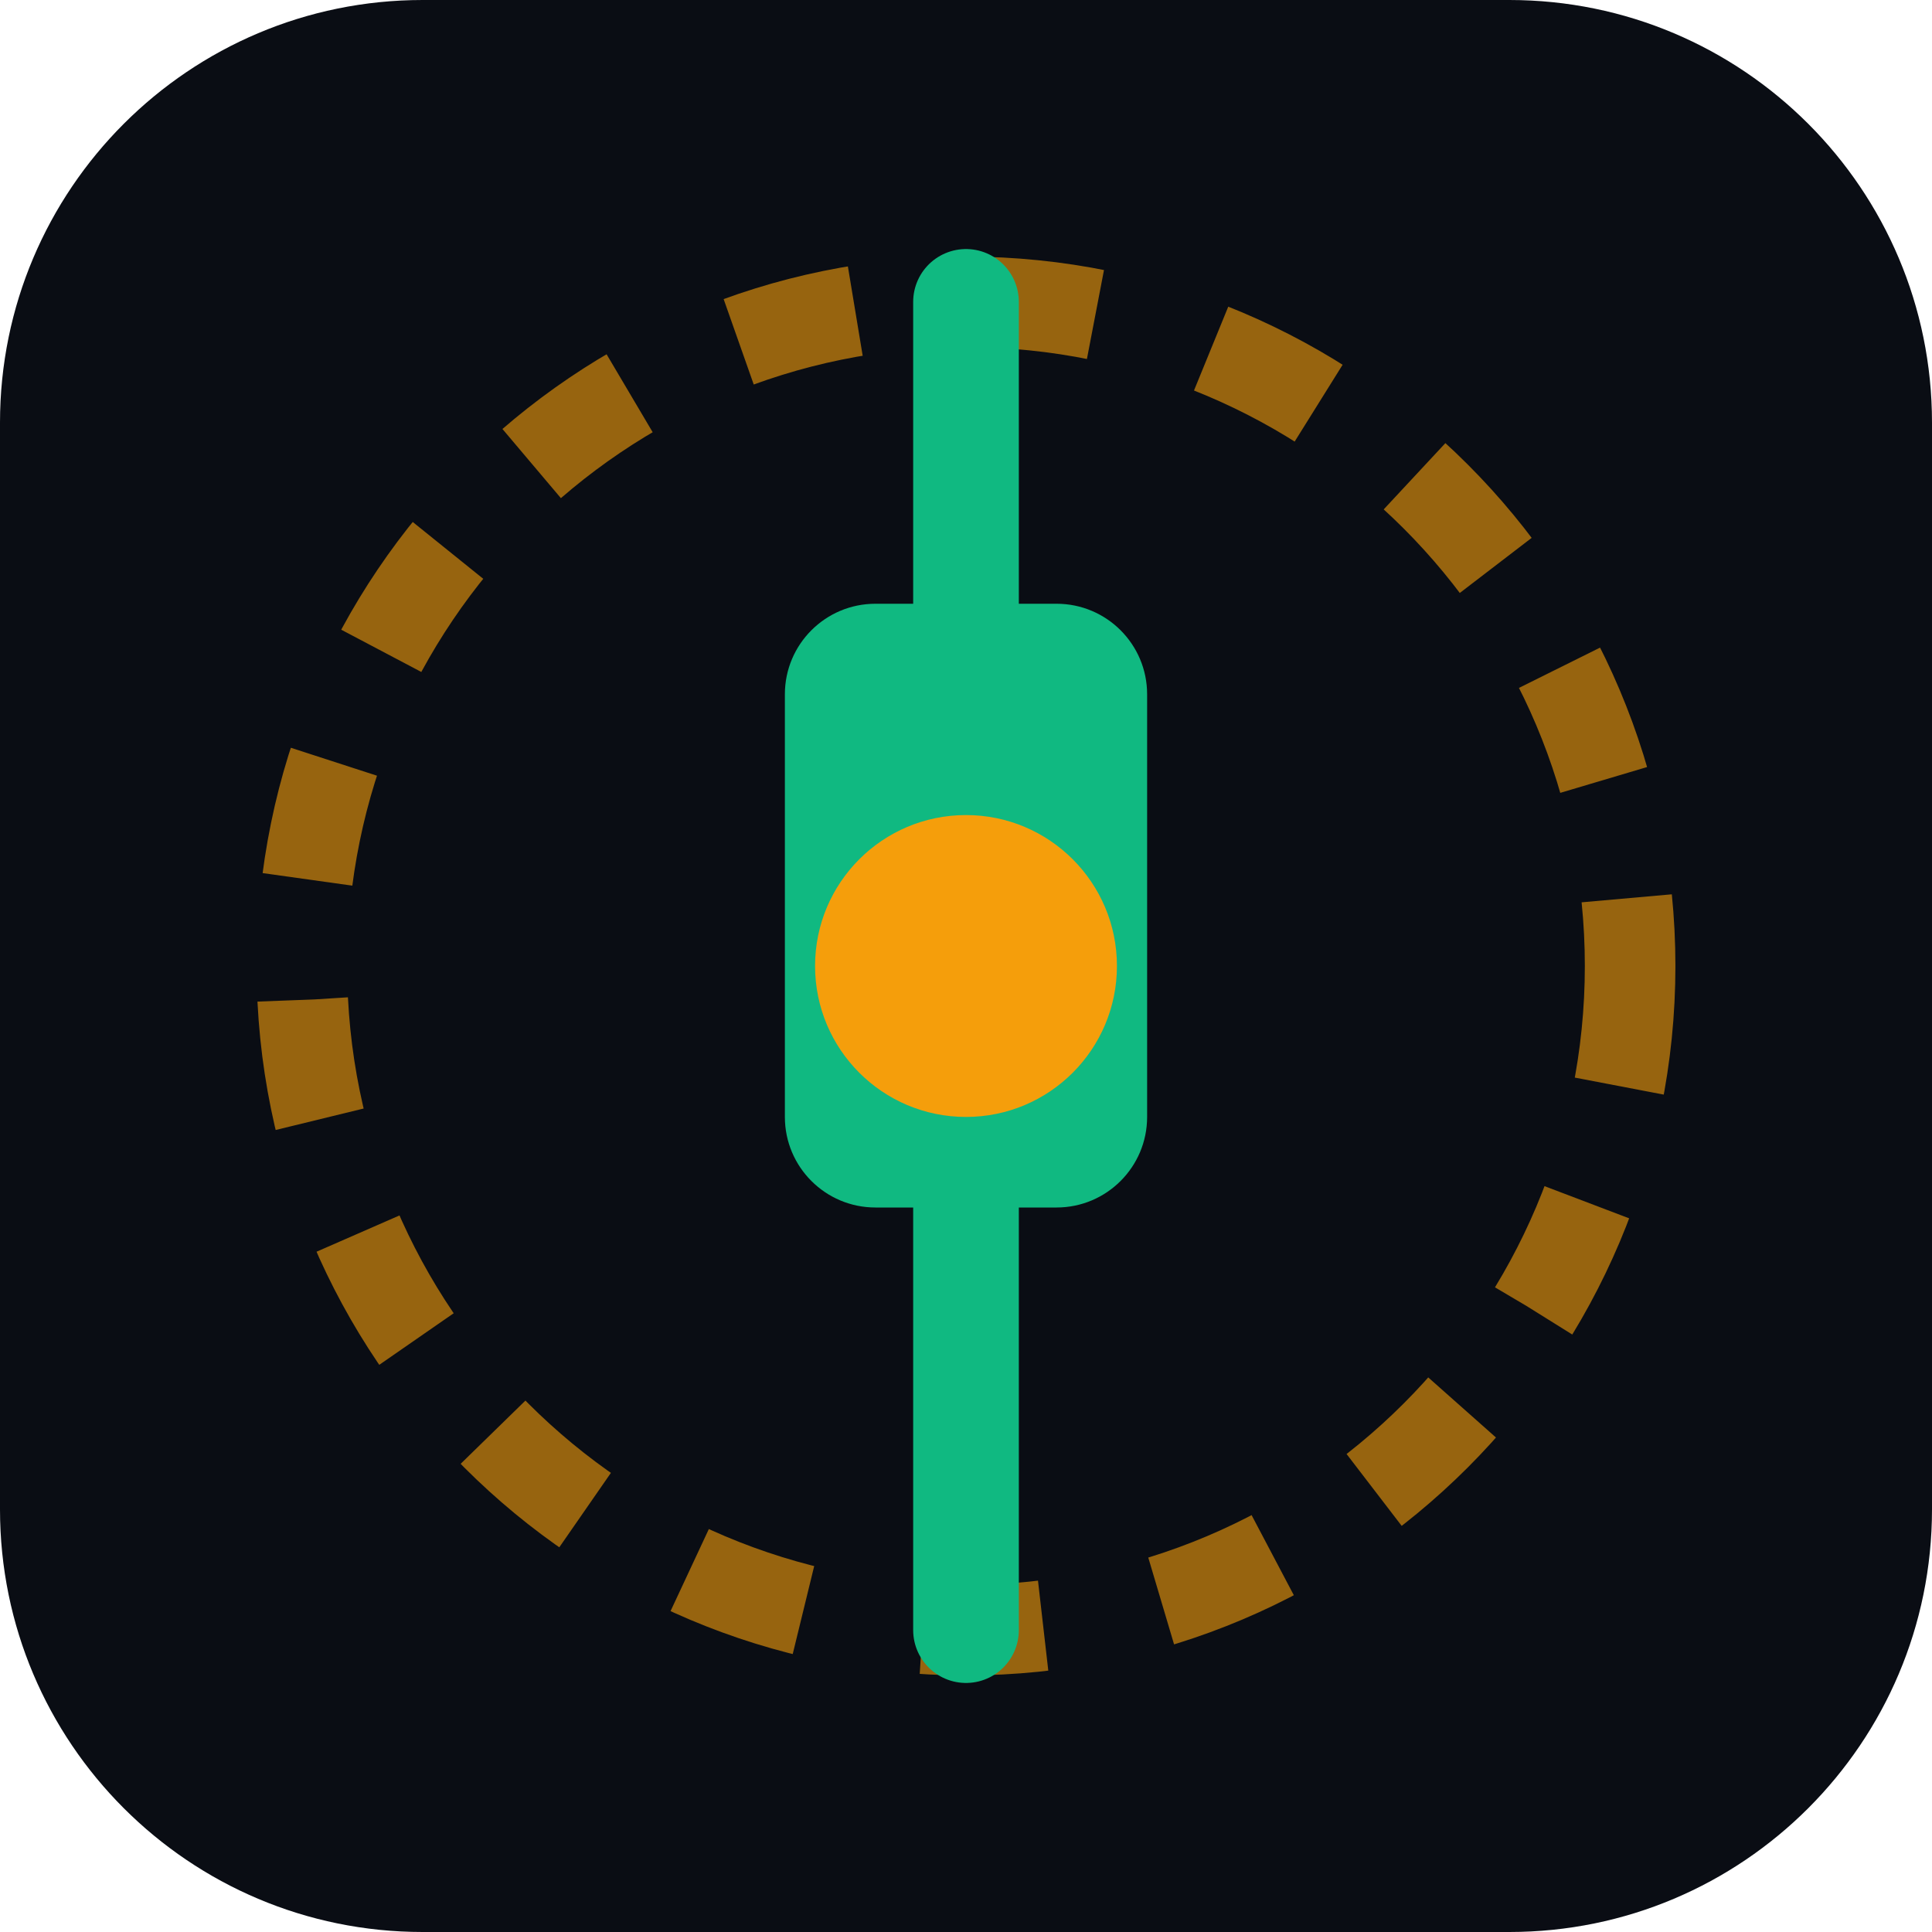
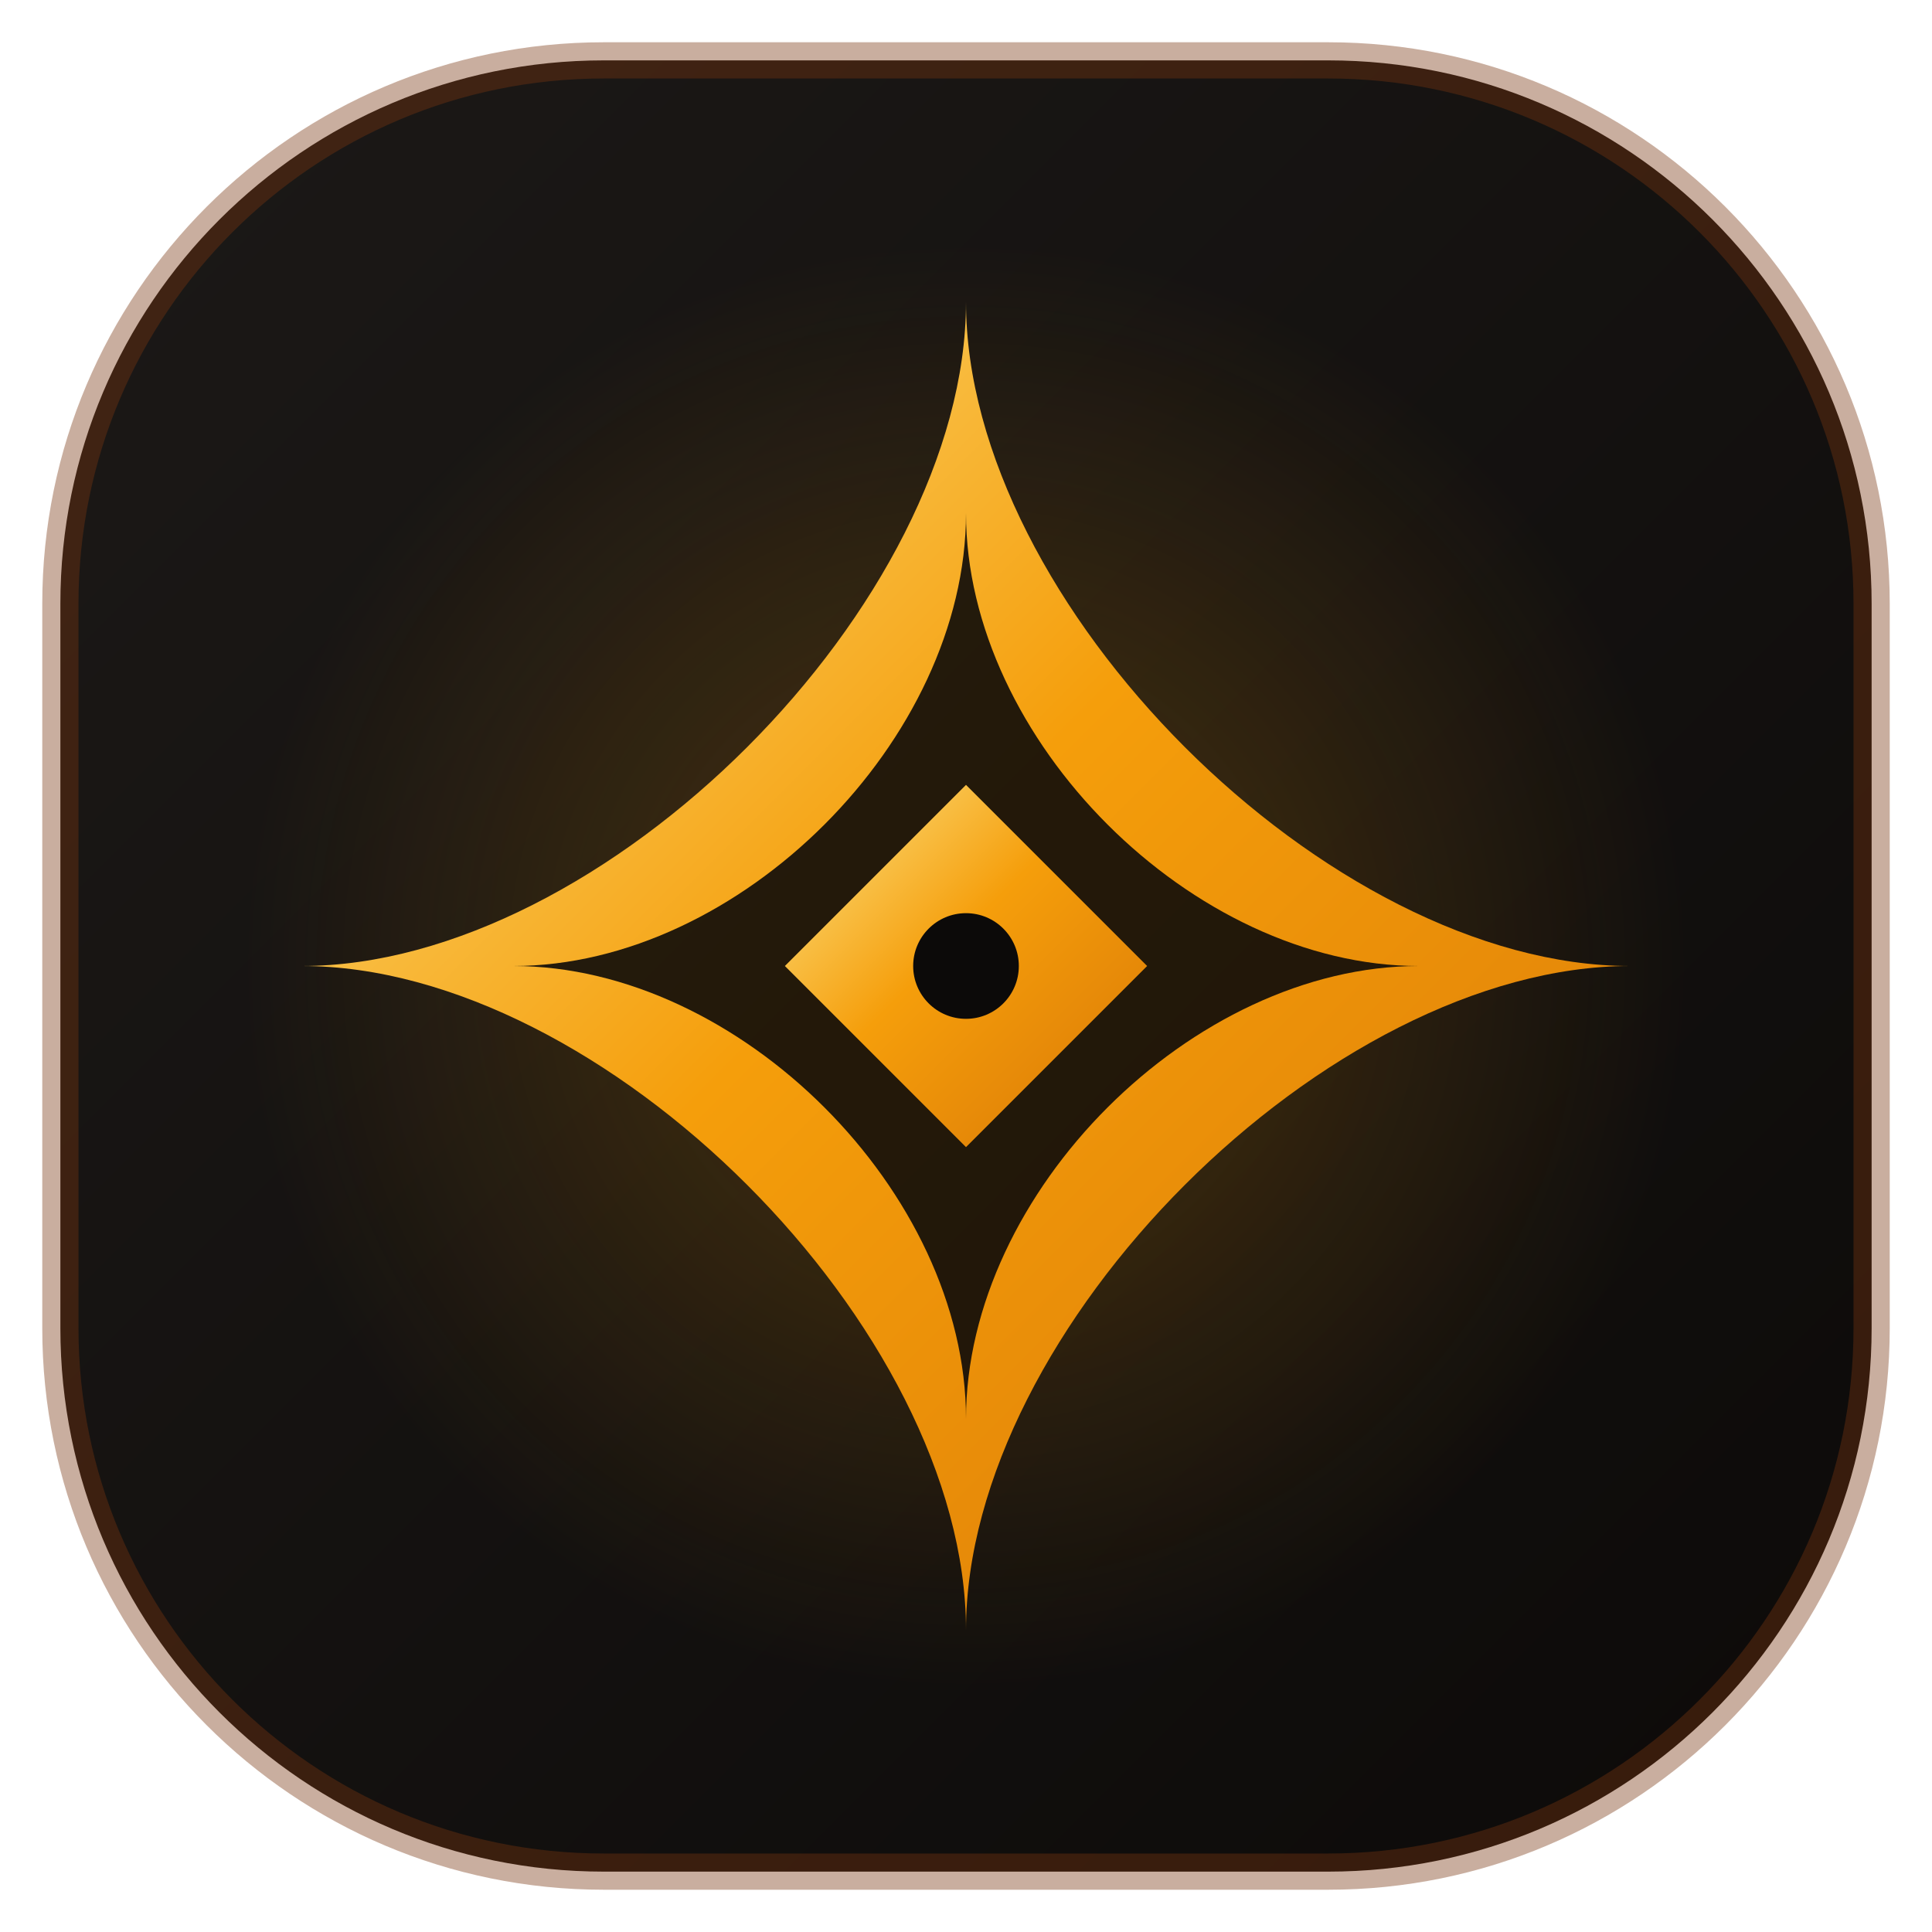
- <svg xmlns="http://www.w3.org/2000/svg" viewBox="0 0 32 32" fill="none">
-   <rect width="32" height="32" rx="7" fill="#0A0D14" />
-   <circle cx="16" cy="16" r="11" stroke="#F59E0B" stroke-width="1.5" stroke-dasharray="2 2" opacity="0.6" />
-   <line x1="16" y1="5" x2="16" y2="27" stroke="#10B981" stroke-width="1.75" stroke-linecap="round" />
-   <rect x="13" y="10" width="6" height="10" rx="1.5" fill="#10B981" />
-   <circle cx="16" cy="16" r="2.5" fill="#F59E0B" />
+ <svg xmlns="http://www.w3.org/2000/svg" viewBox="0 0 64 64" fill="none">
+   <defs>
+     <linearGradient id="bgGrad" x1="0%" y1="0%" x2="100%" y2="100%">
+       <stop offset="0%" stop-color="#1C1917" />
+       <stop offset="100%" stop-color="#0C0A09" />
+     </linearGradient>
+     <linearGradient id="goldEmblem" x1="0%" y1="0%" x2="100%" y2="100%">
+       <stop offset="0%" stop-color="#FDE68A" />
+       <stop offset="45%" stop-color="#F59E0B" />
+       <stop offset="100%" stop-color="#D97706" />
+     </linearGradient>
+     <radialGradient id="innerGlow" cx="50%" cy="50%" r="50%">
+       <stop offset="0%" stop-color="#F59E0B" stop-opacity="0.25" />
+       <stop offset="100%" stop-color="#F59E0B" stop-opacity="0" />
+     </radialGradient>
+   </defs>
+   <rect x="2" y="2" width="60" height="60" rx="18" fill="url(#bgGrad)" stroke="#78350F" stroke-width="1.2" stroke-opacity="0.4" />
+   <circle cx="32" cy="32" r="24" fill="url(#innerGlow)" />
+   <path d="M32 10         C32 20 20 32 10 32         C20 32 32 44 32 54         C32 44 44 32 54 32         C44 32 32 20 32 10 Z" fill="url(#goldEmblem)" />
+   <path d="M32 17         C32 24.5 24.5 32 17 32         C24.5 32 32 39.5 32 47         C32 39.5 39.5 32 47 32         C39.5 32 32 24.5 32 17 Z" fill="#0C0A09" opacity="0.9" />
+   <path d="M32 26         L38 32         L32 38         L26 32 Z" fill="url(#goldEmblem)" />
+   <circle cx="32" cy="32" r="1.75" fill="#0C0A09" />
</svg>
